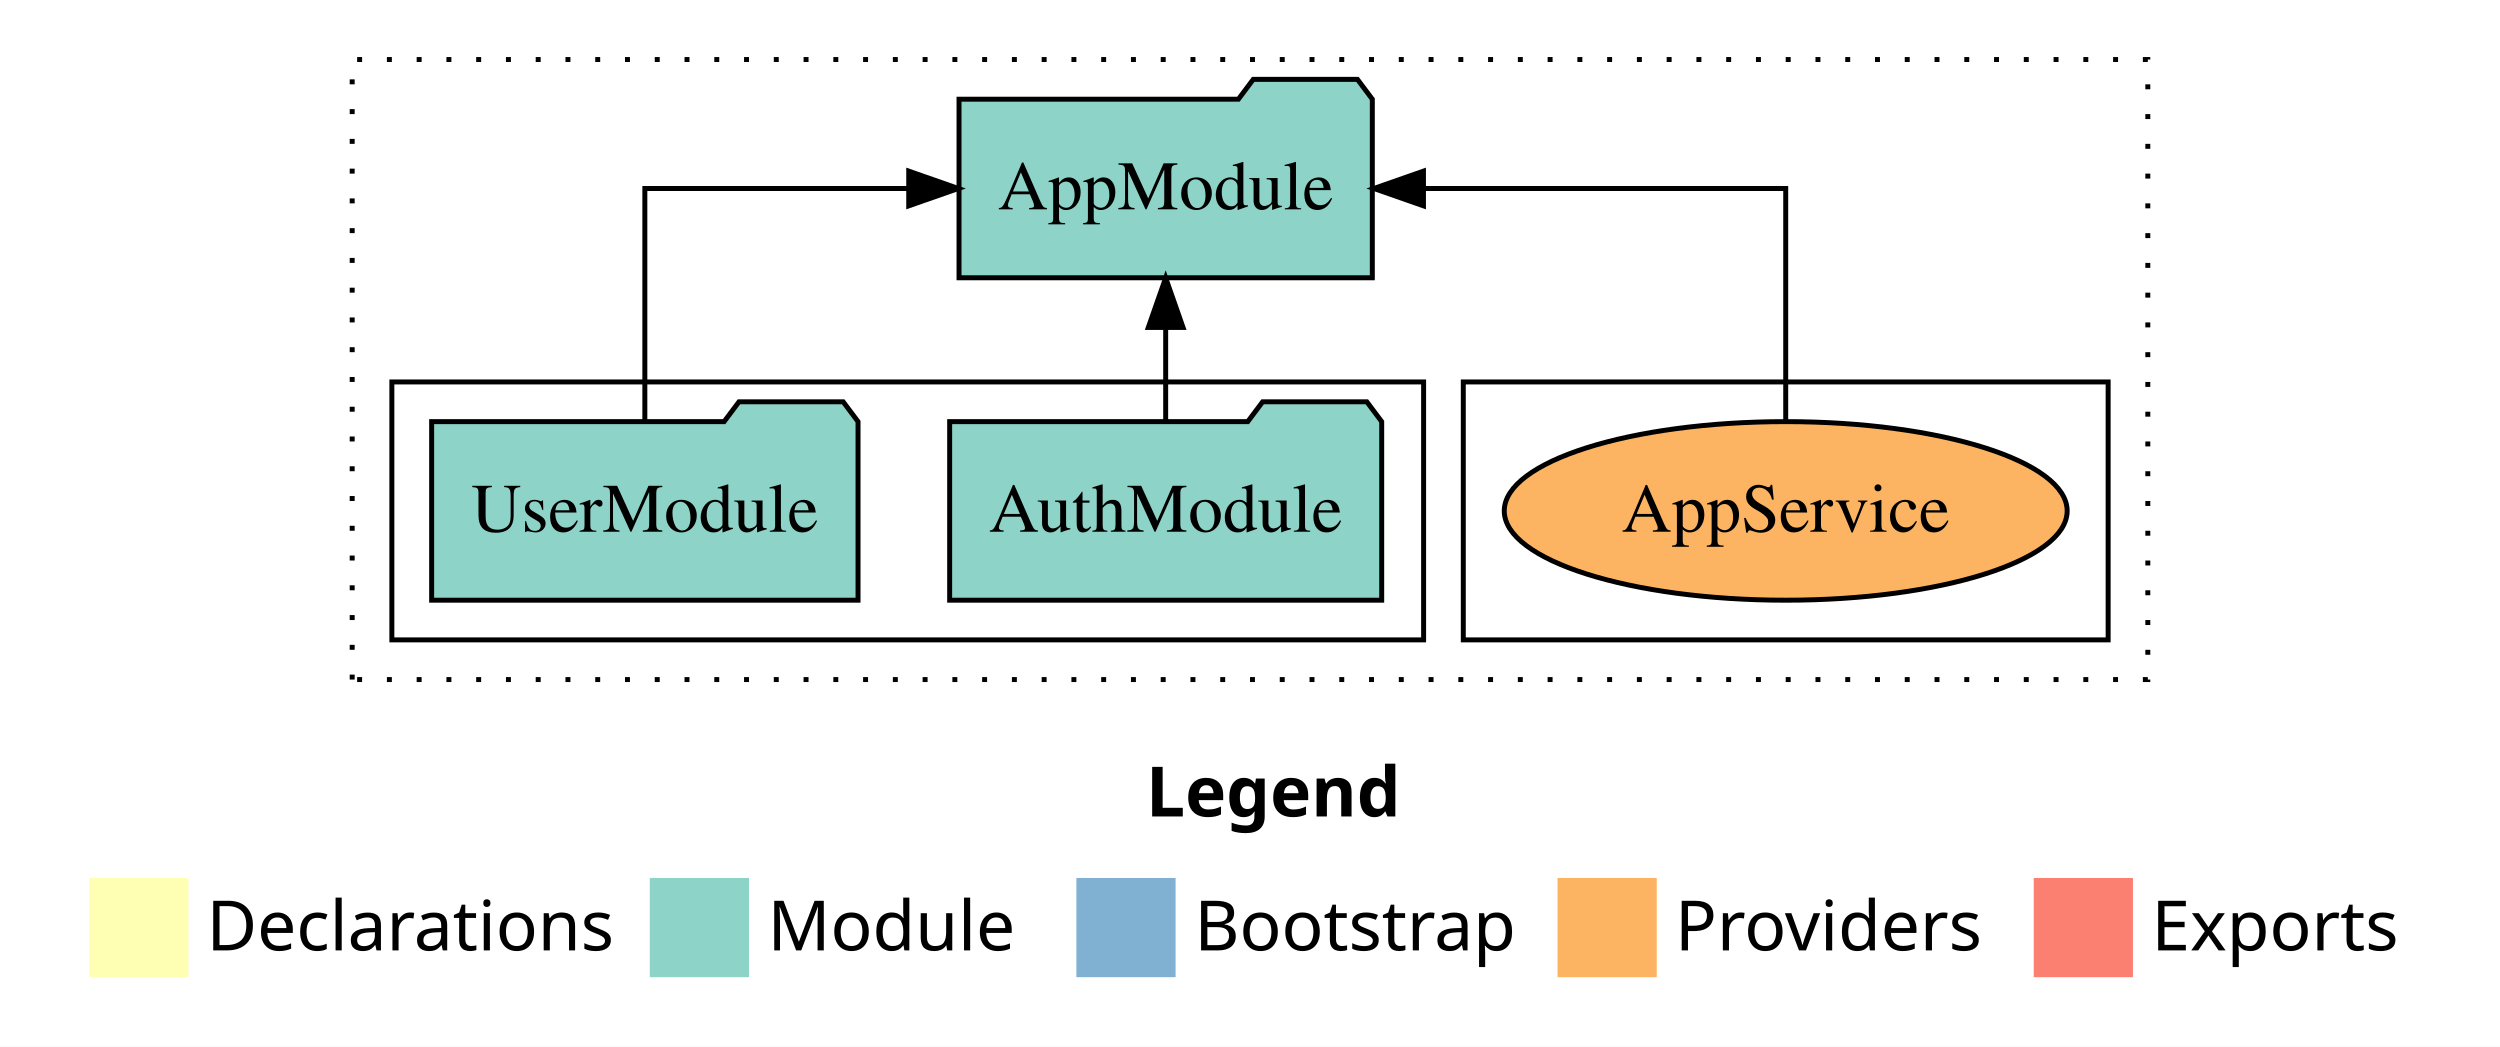
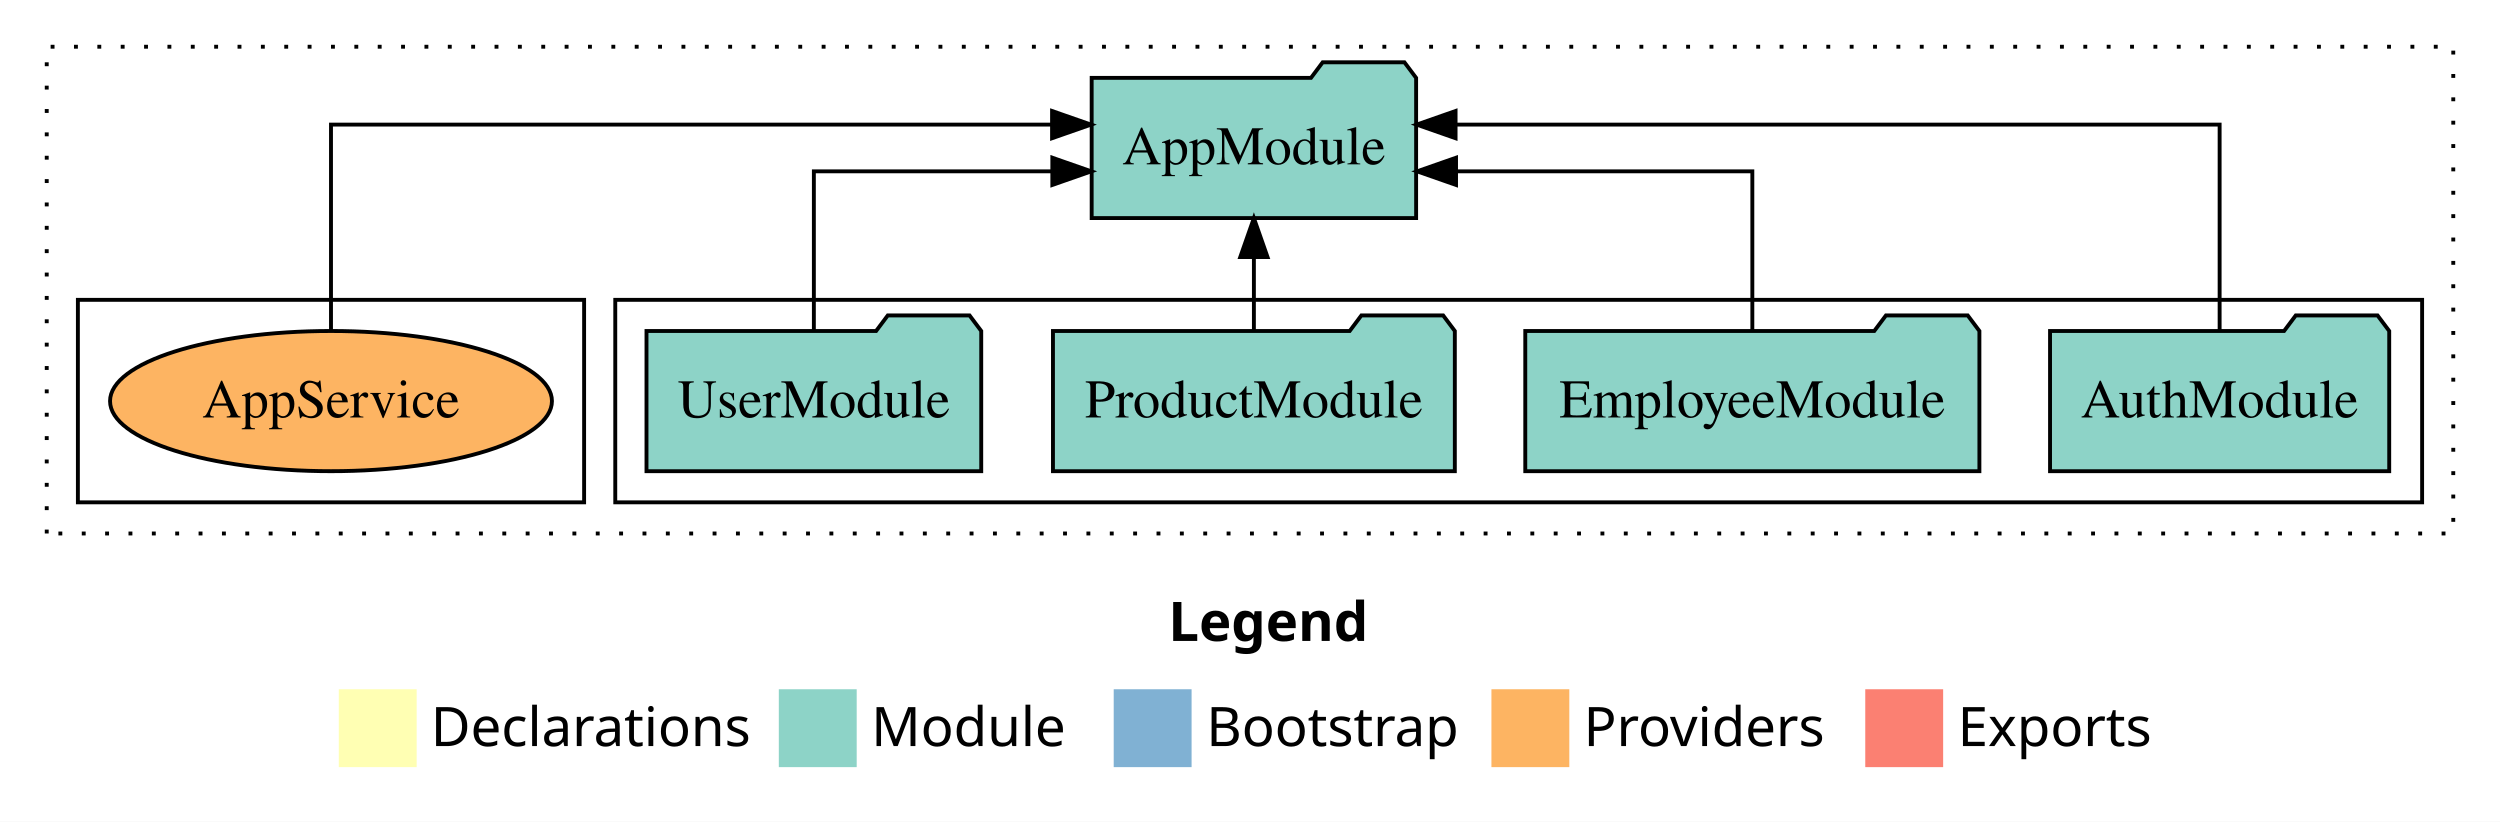
- <svg xmlns="http://www.w3.org/2000/svg" width="504pt" height="211pt" viewBox="0.00 0.00 504.00 211.00">
+ <svg xmlns="http://www.w3.org/2000/svg" width="642pt" height="211pt" viewBox="0.00 0.00 642.00 211.00">
  <g id="graph0" class="graph" transform="scale(1 1) rotate(0) translate(4 207)">
-     <polygon fill="white" stroke="transparent" points="-4,4 -4,-207 500,-207 500,4 -4,4" />
-     <text text-anchor="start" x="227.01" y="-42.4" font-family="Times-12" font-weight="bold" font-size="14.00">Legend</text>
-     <polygon fill="#ffffb3" stroke="transparent" points="14,-10 14,-30 34,-30 34,-10 14,-10" />
-     <text text-anchor="start" x="37.63" y="-15.4" font-family="Times-12" font-size="14.00">  Declarations</text>
-     <polygon fill="#8dd3c7" stroke="transparent" points="127,-10 127,-30 147,-30 147,-10 127,-10" />
-     <text text-anchor="start" x="150.73" y="-15.4" font-family="Times-12" font-size="14.00">  Module</text>
-     <polygon fill="#80b1d3" stroke="transparent" points="213,-10 213,-30 233,-30 233,-10 213,-10" />
-     <text text-anchor="start" x="236.78" y="-15.4" font-family="Times-12" font-size="14.00">  Bootstrap</text>
-     <polygon fill="#fdb462" stroke="transparent" points="310,-10 310,-30 330,-30 330,-10 310,-10" />
-     <text text-anchor="start" x="333.67" y="-15.4" font-family="Times-12" font-size="14.00">  Providers</text>
-     <polygon fill="#fb8072" stroke="transparent" points="406,-10 406,-30 426,-30 426,-10 406,-10" />
-     <text text-anchor="start" x="429.73" y="-15.4" font-family="Times-12" font-size="14.00">  Exports</text>
+     <polygon fill="white" stroke="transparent" points="-4,4 -4,-207 638,-207 638,4 -4,4" />
+     <text text-anchor="start" x="296.01" y="-42.4" font-family="Times-12" font-weight="bold" font-size="14.00">Legend</text>
+     <polygon fill="#ffffb3" stroke="transparent" points="83,-10 83,-30 103,-30 103,-10 83,-10" />
+     <text text-anchor="start" x="106.63" y="-15.4" font-family="Times-12" font-size="14.00">  Declarations</text>
+     <polygon fill="#8dd3c7" stroke="transparent" points="196,-10 196,-30 216,-30 216,-10 196,-10" />
+     <text text-anchor="start" x="219.73" y="-15.4" font-family="Times-12" font-size="14.00">  Module</text>
+     <polygon fill="#80b1d3" stroke="transparent" points="282,-10 282,-30 302,-30 302,-10 282,-10" />
+     <text text-anchor="start" x="305.78" y="-15.4" font-family="Times-12" font-size="14.00">  Bootstrap</text>
+     <polygon fill="#fdb462" stroke="transparent" points="379,-10 379,-30 399,-30 399,-10 379,-10" />
+     <text text-anchor="start" x="402.67" y="-15.4" font-family="Times-12" font-size="14.00">  Providers</text>
+     <polygon fill="#fb8072" stroke="transparent" points="475,-10 475,-30 495,-30 495,-10 475,-10" />
+     <text text-anchor="start" x="498.73" y="-15.4" font-family="Times-12" font-size="14.00">  Exports</text>
    <g id="clust1" class="cluster">
-       <polygon fill="none" stroke="black" stroke-dasharray="1,5" points="67,-70 67,-195 429,-195 429,-70 67,-70" />
+       <polygon fill="none" stroke="black" stroke-dasharray="1,5" points="8,-70 8,-195 626,-195 626,-70 8,-70" />
+     </g>
+     <g id="clust3" class="cluster">
+       <polygon fill="none" stroke="black" points="154,-78 154,-130 618,-130 618,-78 154,-78" />
    </g>
    <g id="clust6" class="cluster">
-       <polygon fill="none" stroke="black" points="291,-78 291,-130 421,-130 421,-78 291,-78" />
-     </g>
-     <g id="clust3" class="cluster">
-       <polygon fill="none" stroke="black" points="75,-78 75,-130 283,-130 283,-78 75,-78" />
+       <polygon fill="none" stroke="black" points="16,-78 16,-130 146,-130 146,-78 16,-78" />
    </g>
    <g id="node1" class="node">
-       <polygon fill="#8dd3c7" stroke="black" points="274.55,-122 271.55,-126 250.55,-126 247.55,-122 187.45,-122 187.45,-86 274.55,-86 274.55,-122" />
-       <text text-anchor="middle" x="231" y="-99.8" font-family="Times,serif" font-size="14.00">AuthModule</text>
+       <polygon fill="#8dd3c7" stroke="black" points="609.55,-122 606.55,-126 585.55,-126 582.55,-122 522.45,-122 522.45,-86 609.55,-86 609.55,-122" />
+       <text text-anchor="middle" x="566" y="-99.8" font-family="Times,serif" font-size="14.00">AuthModule</text>
+     </g>
+     <g id="node5" class="node">
+       <polygon fill="#8dd3c7" stroke="black" points="359.66,-187 356.66,-191 335.66,-191 332.66,-187 276.34,-187 276.34,-151 359.66,-151 359.66,-187" />
+       <text text-anchor="middle" x="318" y="-164.8" font-family="Times,serif" font-size="14.00">AppModule</text>
+     </g>
+     <g id="edge1" class="edge">
+       <path fill="none" stroke="black" d="M566,-122.28C566,-143.32 566,-175 566,-175 566,-175 369.79,-175 369.79,-175" />
+       <polygon fill="black" stroke="black" points="369.79,-171.5 359.79,-175 369.79,-178.5 369.79,-171.5" />
+     </g>
+     <g id="node2" class="node">
+       <polygon fill="#8dd3c7" stroke="black" points="504.31,-122 501.31,-126 480.31,-126 477.31,-122 387.69,-122 387.69,-86 504.31,-86 504.31,-122" />
+       <text text-anchor="middle" x="446" y="-99.8" font-family="Times,serif" font-size="14.00">EmployeeModule</text>
+     </g>
+     <g id="edge2" class="edge">
+       <path fill="none" stroke="black" d="M446,-122.02C446,-139.37 446,-163 446,-163 446,-163 369.91,-163 369.91,-163" />
+       <polygon fill="black" stroke="black" points="369.91,-159.5 359.91,-163 369.91,-166.5 369.91,-159.5" />
    </g>
    <g id="node3" class="node">
-       <polygon fill="#8dd3c7" stroke="black" points="272.66,-187 269.66,-191 248.66,-191 245.66,-187 189.34,-187 189.34,-151 272.66,-151 272.66,-187" />
-       <text text-anchor="middle" x="231" y="-164.8" font-family="Times,serif" font-size="14.00">AppModule</text>
+       <polygon fill="#8dd3c7" stroke="black" points="369.6,-122 366.6,-126 345.6,-126 342.6,-122 266.4,-122 266.4,-86 369.6,-86 369.6,-122" />
+       <text text-anchor="middle" x="318" y="-99.8" font-family="Times,serif" font-size="14.00">ProductModule</text>
    </g>
-     <g id="edge1" class="edge">
-       <path fill="none" stroke="black" d="M231,-122.11C231,-122.11 231,-140.99 231,-140.99" />
-       <polygon fill="black" stroke="black" points="227.5,-140.99 231,-150.99 234.5,-140.99 227.5,-140.99" />
-     </g>
-     <g id="node2" class="node">
-       <polygon fill="#8dd3c7" stroke="black" points="168.98,-122 165.98,-126 144.98,-126 141.98,-122 83.02,-122 83.02,-86 168.98,-86 168.98,-122" />
-       <text text-anchor="middle" x="126" y="-99.8" font-family="Times,serif" font-size="14.00">UserModule</text>
-     </g>
-     <g id="edge2" class="edge">
-       <path fill="none" stroke="black" d="M126,-122.11C126,-141.34 126,-169 126,-169 126,-169 179.2,-169 179.2,-169" />
-       <polygon fill="black" stroke="black" points="179.2,-172.5 189.2,-169 179.2,-165.5 179.2,-172.5" />
+     <g id="edge3" class="edge">
+       <path fill="none" stroke="black" d="M318,-122.11C318,-122.11 318,-140.99 318,-140.99" />
+       <polygon fill="black" stroke="black" points="314.5,-140.99 318,-150.99 321.5,-140.99 314.5,-140.99" />
    </g>
    <g id="node4" class="node">
-       <ellipse fill="#fdb462" stroke="black" cx="356" cy="-104" rx="56.74" ry="18" />
-       <text text-anchor="middle" x="356" y="-99.8" font-family="Times,serif" font-size="14.00">AppService</text>
+       <polygon fill="#8dd3c7" stroke="black" points="247.98,-122 244.98,-126 223.98,-126 220.98,-122 162.02,-122 162.02,-86 247.98,-86 247.98,-122" />
+       <text text-anchor="middle" x="205" y="-99.8" font-family="Times,serif" font-size="14.00">UserModule</text>
    </g>
-     <g id="edge3" class="edge">
-       <path fill="none" stroke="black" d="M356,-122.11C356,-141.34 356,-169 356,-169 356,-169 282.97,-169 282.97,-169" />
-       <polygon fill="black" stroke="black" points="282.97,-165.5 272.97,-169 282.97,-172.5 282.97,-165.5" />
+     <g id="edge4" class="edge">
+       <path fill="none" stroke="black" d="M205,-122.02C205,-139.37 205,-163 205,-163 205,-163 266.24,-163 266.24,-163" />
+       <polygon fill="black" stroke="black" points="266.24,-166.5 276.24,-163 266.24,-159.5 266.24,-166.5" />
+     </g>
+     <g id="node6" class="node">
+       <ellipse fill="#fdb462" stroke="black" cx="81" cy="-104" rx="56.74" ry="18" />
+       <text text-anchor="middle" x="81" y="-99.8" font-family="Times,serif" font-size="14.00">AppService</text>
+     </g>
+     <g id="edge5" class="edge">
+       <path fill="none" stroke="black" d="M81,-122.28C81,-143.32 81,-175 81,-175 81,-175 266.17,-175 266.17,-175" />
+       <polygon fill="black" stroke="black" points="266.17,-178.5 276.17,-175 266.17,-171.5 266.17,-178.5" />
    </g>
  </g>
</svg>
